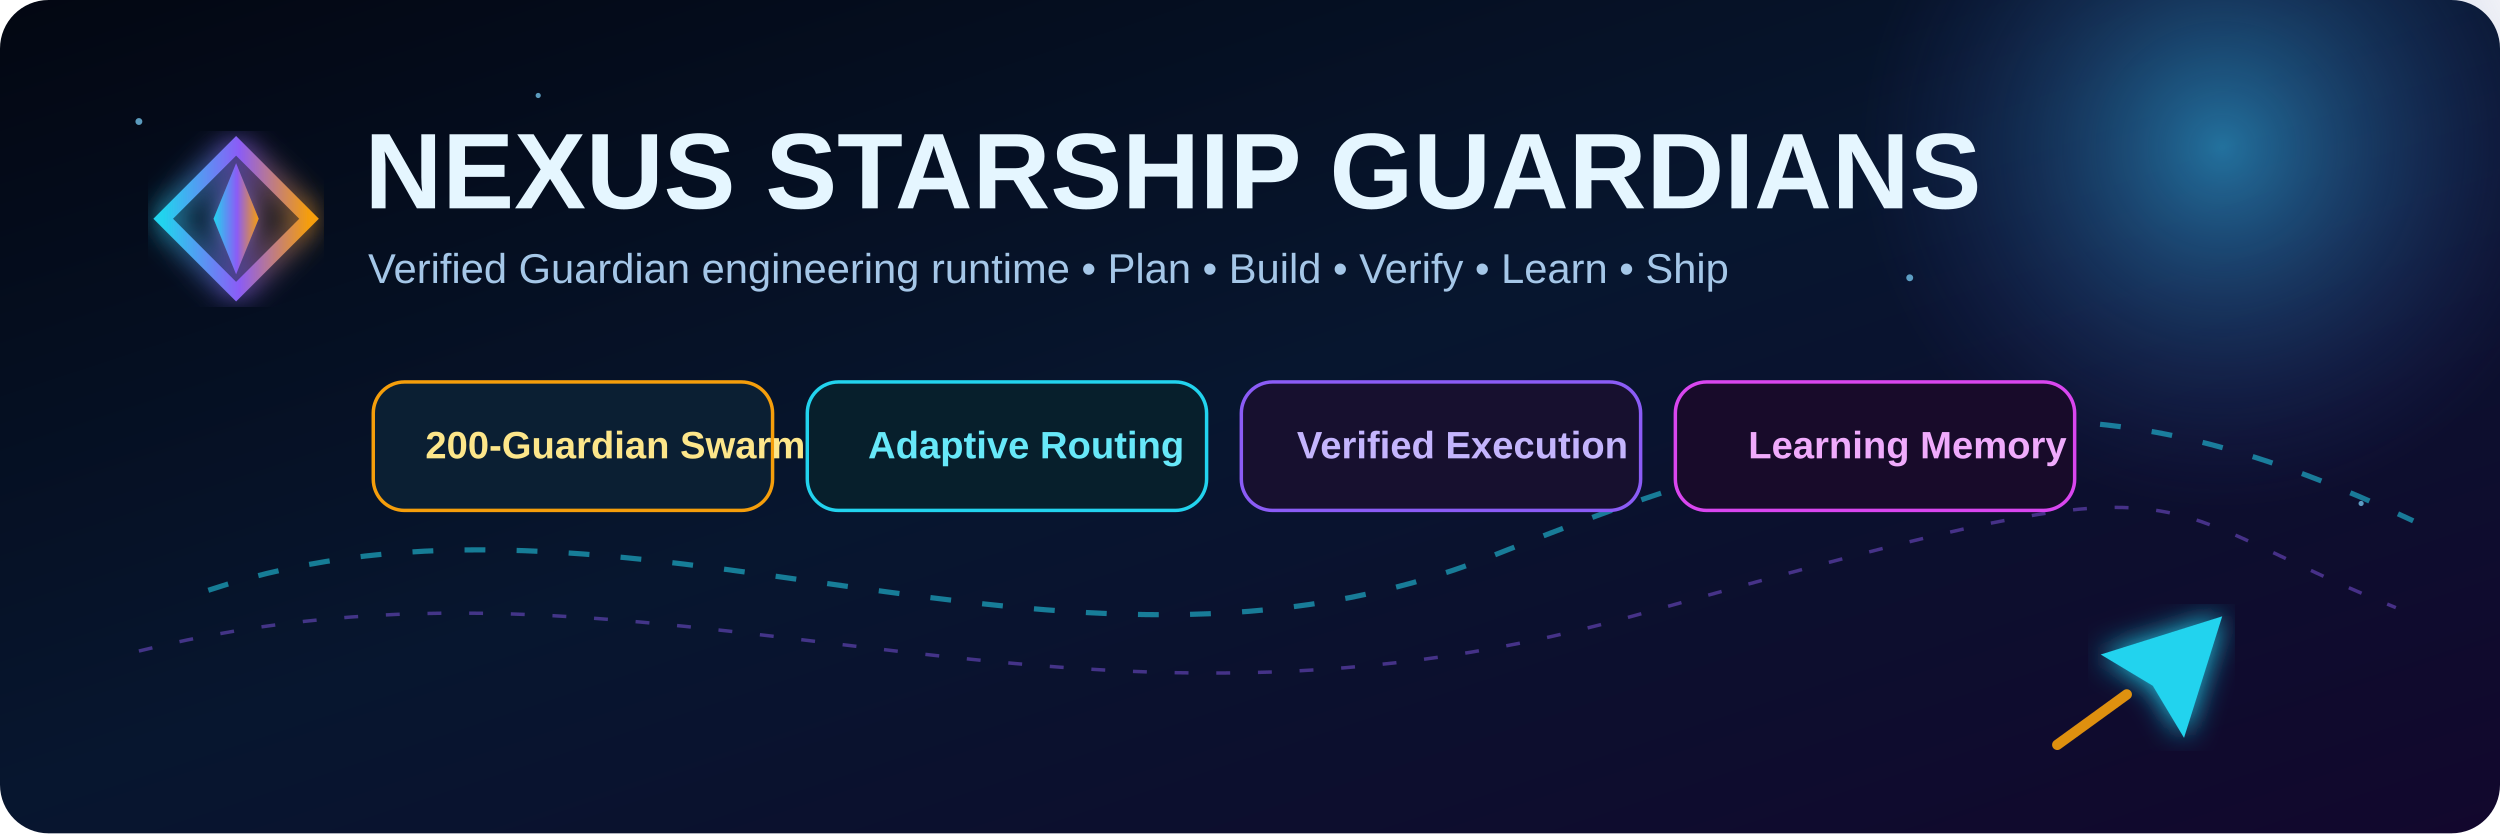
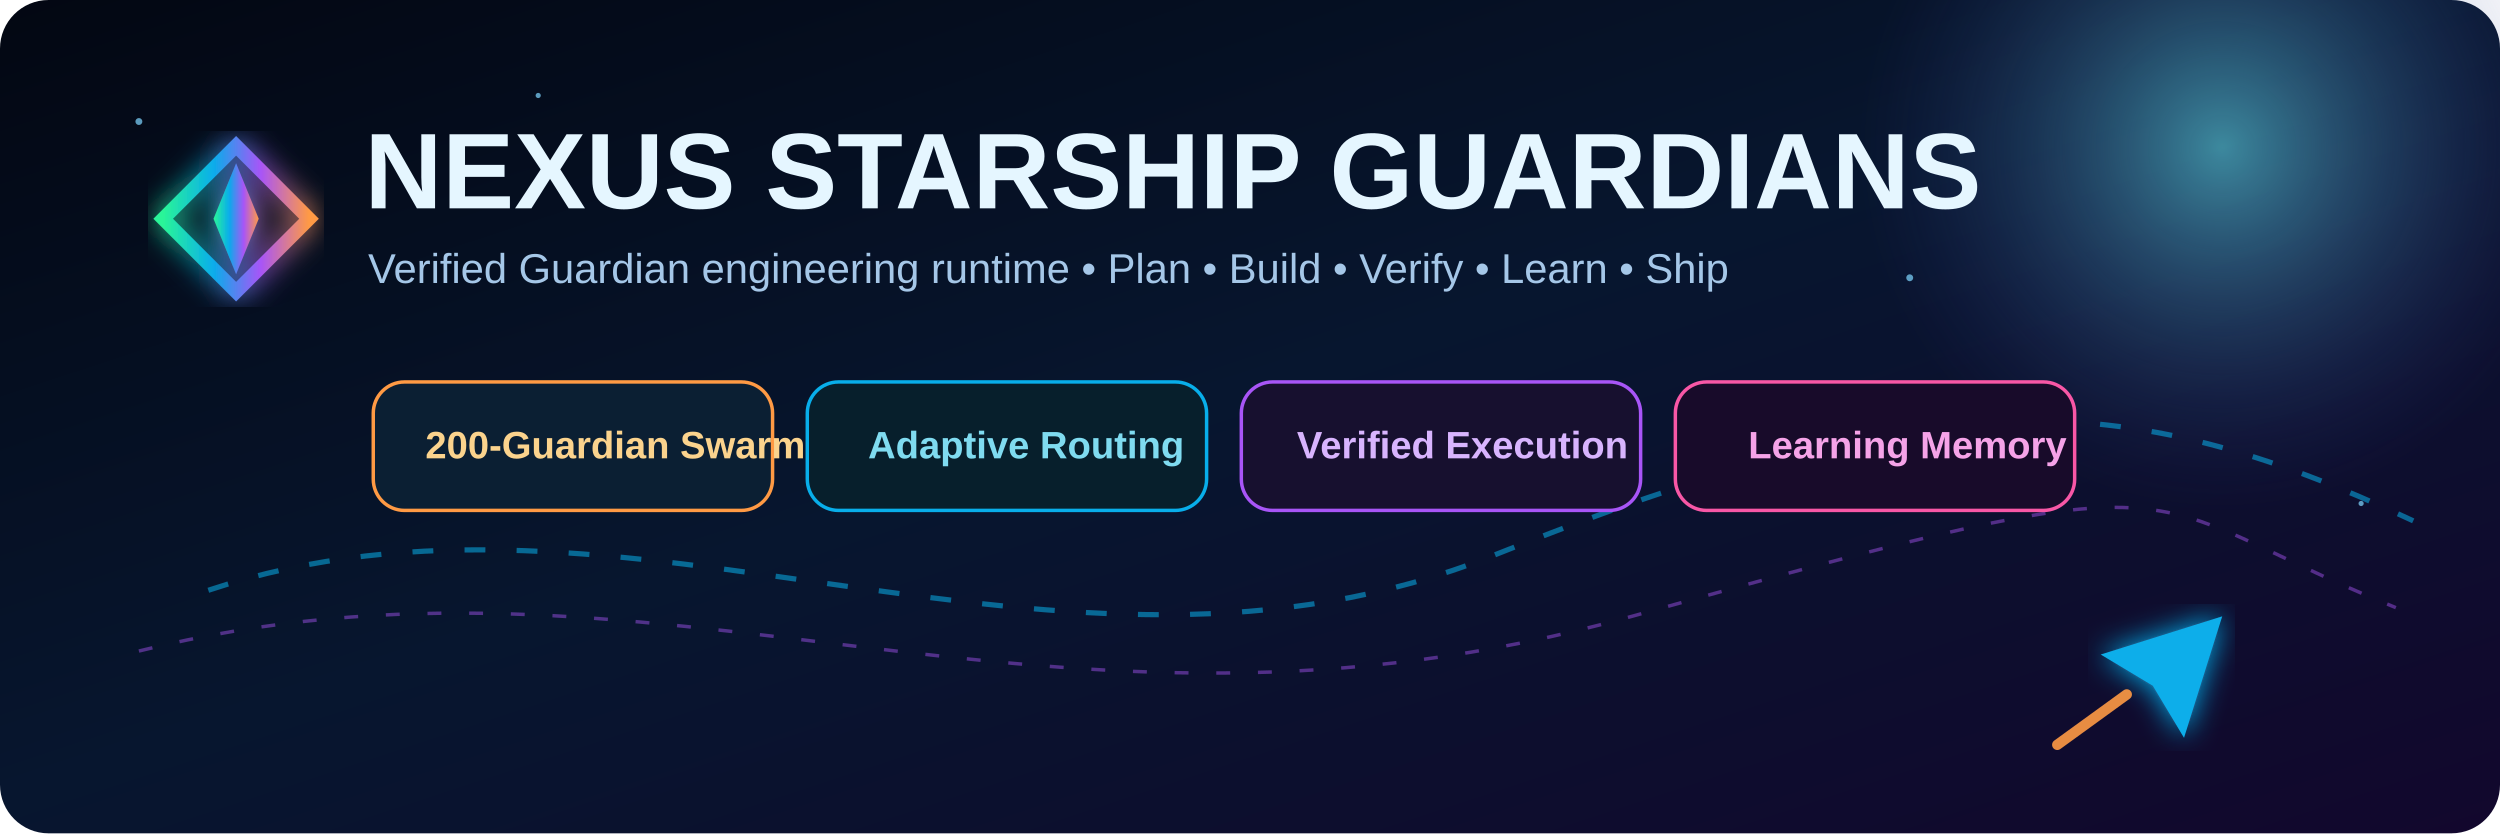
<svg xmlns="http://www.w3.org/2000/svg" width="1440" height="480" viewBox="0 0 1440 480" role="img" aria-labelledby="title desc">
  <defs>
    <linearGradient id="bg" x1="0" y1="0" x2="1" y2="1">
      <stop offset="0" stop-color="#030712" />
      <stop offset="0.48" stop-color="#07162f" />
      <stop offset="1" stop-color="#12072d" />
    </linearGradient>
    <linearGradient id="brand" x1="0" y1="0" x2="1" y2="0">
-       <stop offset="0" stop-color="#22d3ee" />
-       <stop offset="0.52" stop-color="#8b5cf6" />
-       <stop offset="1" stop-color="#f59e0b" />
+       <stop offset="0" stop-color="#2AF598" />
+       <stop offset="0.34" stop-color="#08AEEA" />
+       <stop offset="0.67" stop-color="#A855F7" />
+       <stop offset="1" stop-color="#FF9A44" />
    </linearGradient>
    <filter id="glow">
      <feGaussianBlur stdDeviation="8" result="b" />
      <feMerge>
        <feMergeNode in="b" />
        <feMergeNode in="SourceGraphic" />
      </feMerge>
    </filter>
    <radialGradient id="planet">
-       <stop offset="0" stop-color="#38bdf8" stop-opacity=".55" />
-       <stop offset="1" stop-color="#312e81" stop-opacity="0" />
+       <stop offset="0" stop-color="#67E8F9" stop-opacity=".55" />
+       <stop offset="1" stop-color="#312E81" stop-opacity="0" />
    </radialGradient>
  </defs>
  <rect width="1440" height="480" rx="28" fill="url(#bg)" />
  <circle cx="1280" cy="85" r="210" fill="url(#planet)" />
  <g opacity=".72" fill="#7dd3fc">
    <circle cx="80" cy="70" r="2">
      <animate attributeName="opacity" values=".2;1;.2" dur="2.7s" repeatCount="indefinite" />
    </circle>
    <circle cx="310" cy="55" r="1.5">
      <animate attributeName="opacity" values="1;.15;1" dur="3.4s" repeatCount="indefinite" />
    </circle>
    <circle cx="1100" cy="160" r="2">
      <animate attributeName="opacity" values=".1;1;.1" dur="2.1s" repeatCount="indefinite" />
    </circle>
    <circle cx="1360" cy="290" r="1.5">
      <animate attributeName="opacity" values="1;.2;1" dur="3.1s" repeatCount="indefinite" />
    </circle>
  </g>
-   <path d="M120 340 C360 260 610 420 860 320 S1220 220 1390 300" fill="none" stroke="#22d3ee" stroke-width="3" stroke-dasharray="12 18" opacity=".55">
+   <path d="M120 340 C360 260 610 420 860 320 S1220 220 1390 300" fill="none" stroke="#08AEEA" stroke-width="3" stroke-dasharray="12 18" opacity=".55">
    <animate attributeName="stroke-dashoffset" values="0;-60" dur="2.8s" repeatCount="indefinite" />
  </path>
-   <path d="M80 375 C380 300 600 450 940 355 S1220 285 1380 350" fill="none" stroke="#8b5cf6" stroke-width="2" stroke-dasharray="8 16" opacity=".45">
+   <path d="M80 375 C380 300 600 450 940 355 S1220 285 1380 350" fill="none" stroke="#A855F7" stroke-width="2" stroke-dasharray="8 16" opacity=".45">
    <animate attributeName="stroke-dashoffset" values="0;48" dur="3.4s" repeatCount="indefinite" />
  </path>
  <g transform="translate(94 84)" filter="url(#glow)">
    <path d="M0 42 L42 0 L84 42 L42 84 Z" fill="none" stroke="url(#brand)" stroke-width="8" />
    <path d="M42 10 L55 42 L42 74 L29 42 Z" fill="url(#brand)" />
  </g>
-   <text x="210" y="120" fill="#e5f6ff" font-size="62" font-weight="800" font-family="Arial, Helvetica, sans-serif">NEXUS STARSHIP GUARDIANS</text>
-   <text x="212" y="163" fill="#a5c7e8" font-size="24" font-family="Arial, Helvetica, sans-serif">Verified Guardian engineering runtime • Plan • Build • Verify • Learn • Ship</text>
-   <g font-family="Arial, Helvetica, sans-serif" font-size="22" font-weight="700">
-     <rect x="215" y="220" width="230" height="74" rx="18" fill="#0b1f33" stroke="#f59e0b" stroke-width="2" />
-     <text x="245" y="264" fill="#fde68a">200-Guardian Swarm</text>
-     <rect x="465" y="220" width="230" height="74" rx="18" fill="#071f2c" stroke="#22d3ee" stroke-width="2" />
-     <text x="500" y="264" fill="#67e8f9">Adaptive Routing</text>
-     <rect x="715" y="220" width="230" height="74" rx="18" fill="#17102f" stroke="#8b5cf6" stroke-width="2" />
-     <text x="747" y="264" fill="#c4b5fd">Verified Execution</text>
-     <rect x="965" y="220" width="230" height="74" rx="18" fill="#180b2a" stroke="#d946ef" stroke-width="2" />
-     <text x="1007" y="264" fill="#f0abfc">Learning Memory</text>
+   <text x="210" y="120" fill="#e5f6ff" font-size="62" font-weight="800" font-family="'SF Pro Display','SF Pro Text',-apple-system,BlinkMacSystemFont,'Segoe UI',Arial,Helvetica,sans-serif">NEXUS STARSHIP GUARDIANS</text>
+   <text x="212" y="163" fill="#a5c7e8" font-size="24" font-family="'SF Pro Display','SF Pro Text',-apple-system,BlinkMacSystemFont,'Segoe UI',Arial,Helvetica,sans-serif">Verified Guardian engineering runtime • Plan • Build • Verify • Learn • Ship</text>
+   <g font-family="'SF Pro Display','SF Pro Text',-apple-system,BlinkMacSystemFont,'Segoe UI',Arial,Helvetica,sans-serif" font-size="22" font-weight="700">
+     <rect x="215" y="220" width="230" height="74" rx="18" fill="#0b1f33" stroke="#FF9A44" stroke-width="2" />
+     <text x="245" y="264" fill="#FBD38D">200-Guardian Swarm</text>
+     <rect x="465" y="220" width="230" height="74" rx="18" fill="#071f2c" stroke="#08AEEA" stroke-width="2" />
+     <text x="500" y="264" fill="#7FDBF0">Adaptive Routing</text>
+     <rect x="715" y="220" width="230" height="74" rx="18" fill="#17102f" stroke="#A855F7" stroke-width="2" />
+     <text x="747" y="264" fill="#D8B4FE">Verified Execution</text>
+     <rect x="965" y="220" width="230" height="74" rx="18" fill="#180b2a" stroke="#F857A6" stroke-width="2" />
+     <text x="1007" y="264" fill="#F5A3E8">Learning Memory</text>
  </g>
  <g transform="translate(1210 355)">
-     <path d="M0 22 L70 0 L48 70 L30 40 Z" fill="#22d3ee" filter="url(#glow)">
+     <path d="M0 22 L70 0 L48 70 L30 40 Z" fill="#08AEEA" filter="url(#glow)">
      <animateTransform attributeName="transform" type="translate" values="0 0;18 -8;0 0" dur="2.6s" repeatCount="indefinite" />
    </path>
-     <path d="M15 45 L-25 74" stroke="#f59e0b" stroke-width="6" stroke-linecap="round" opacity=".9">
+     <path d="M15 45 L-25 74" stroke="#FF9A44" stroke-width="6" stroke-linecap="round" opacity=".9">
      <animate attributeName="opacity" values=".25;1;.25" dur="1.1s" repeatCount="indefinite" />
    </path>
  </g>
</svg>
